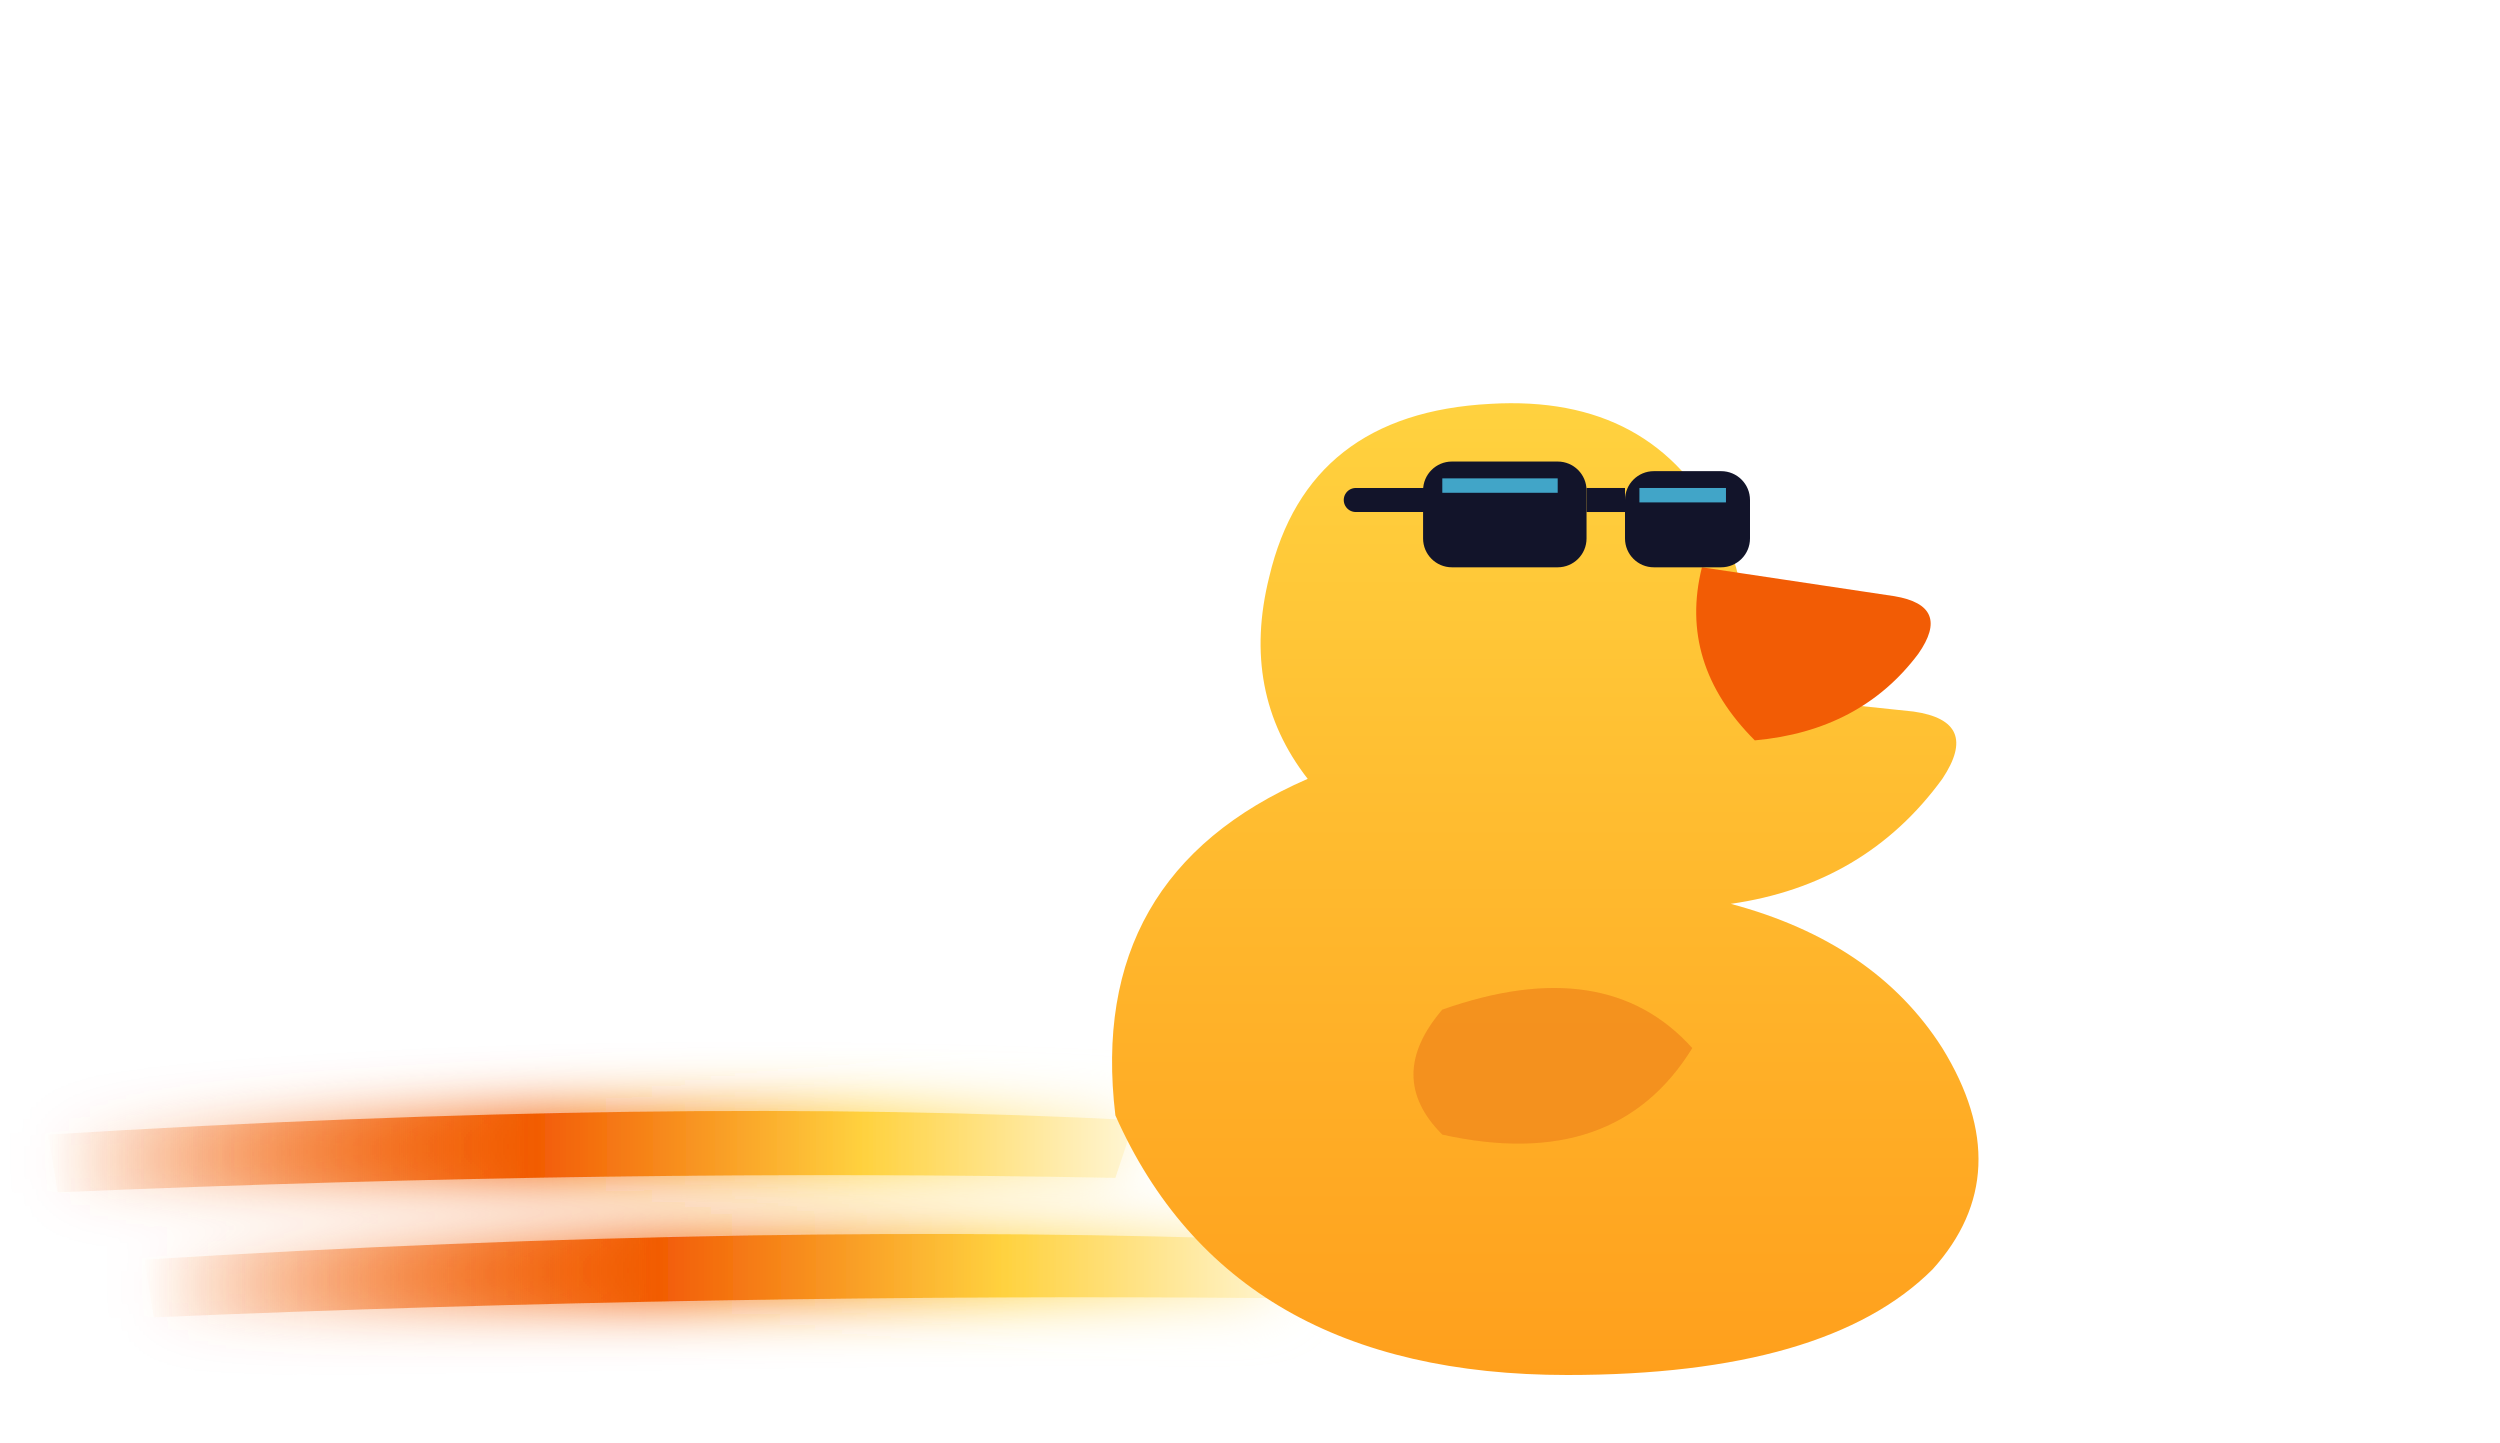
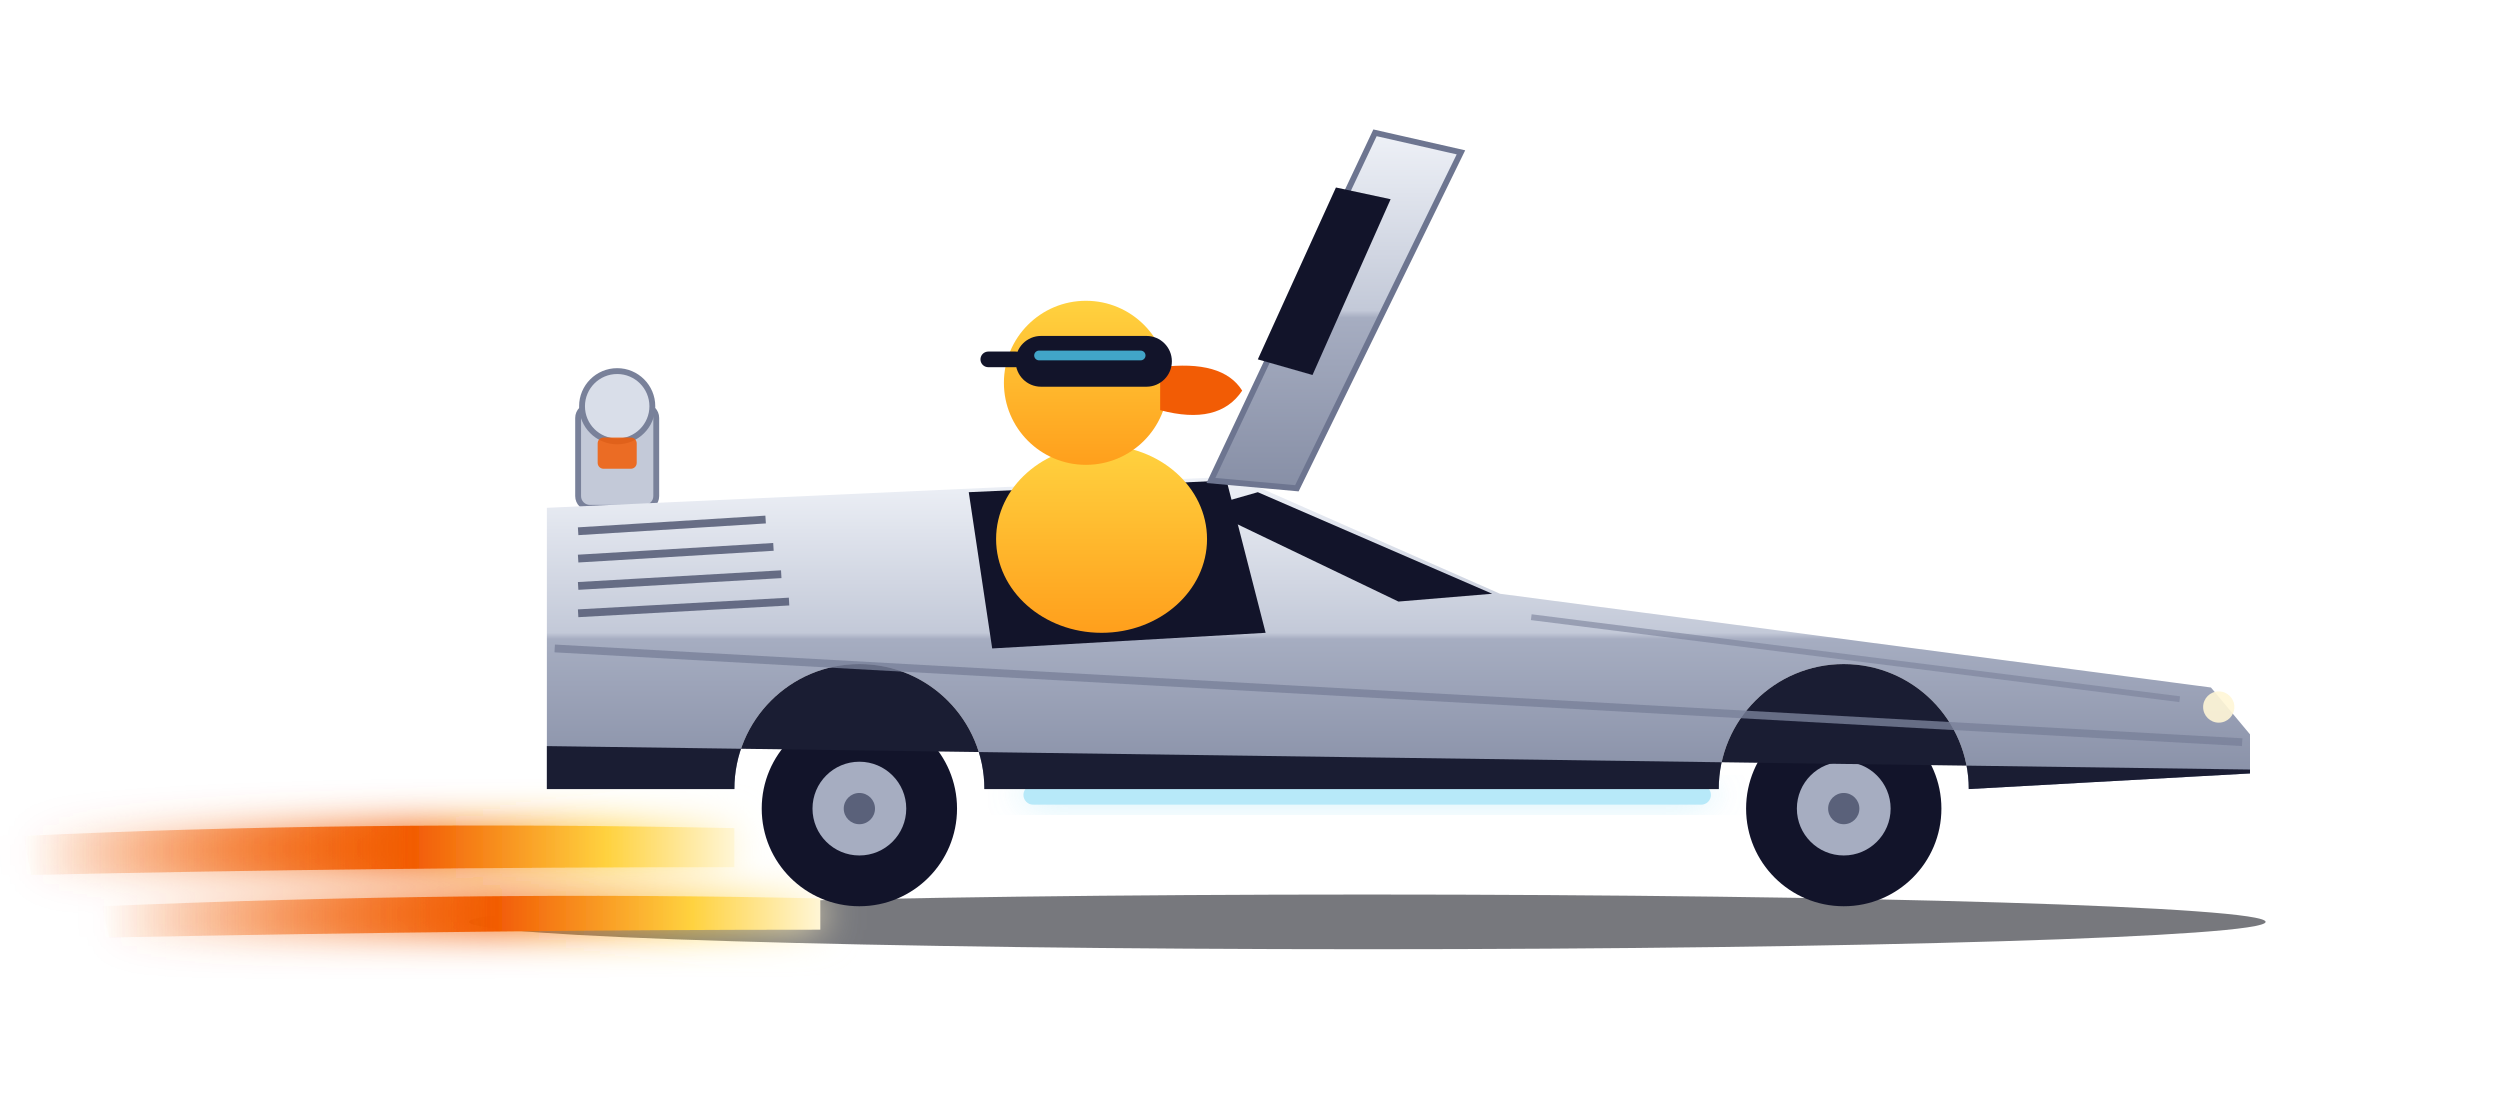
- <svg xmlns="http://www.w3.org/2000/svg" viewBox="0 0 520 300" role="img" aria-label="A duck with 80s sunglasses leaving fire trails">
+ <svg xmlns="http://www.w3.org/2000/svg" viewBox="0 0 640 280" role="img" aria-label="A rubber duck wearing sunglasses drives a DeLorean with its gullwing door open, leaving fire trails">
  <defs>
    <linearGradient id="flame" x1="0" y1="0" x2="1" y2="0">
      <stop offset="0" stop-color="#f25c05" stop-opacity="0" />
-       <stop offset="0.45" stop-color="#f25c05" />
-       <stop offset="0.75" stop-color="#ffd23f" />
+       <stop offset="0.55" stop-color="#f25c05" />
+       <stop offset="0.82" stop-color="#ffd23f" />
      <stop offset="1" stop-color="#fff6d6" />
    </linearGradient>
-     <linearGradient id="body" x1="0" y1="0" x2="0" y2="1">
+     <linearGradient id="chrome" x1="0" y1="0" x2="0" y2="1">
+       <stop offset="0" stop-color="#eef1f7" />
+       <stop offset="0.5" stop-color="#c3c9d8" />
+       <stop offset="0.52" stop-color="#a6adc1" />
+       <stop offset="1" stop-color="#878fa6" />
+     </linearGradient>
+     <linearGradient id="duckbody" x1="0" y1="0" x2="0" y2="1">
      <stop offset="0" stop-color="#ffd23f" />
      <stop offset="1" stop-color="#ff9f1c" />
    </linearGradient>
+     <clipPath id="doorway">
+       <path d="M 246 20 L 314 20 L 324 162 L 254 166 Z" />
+     </clipPath>
    <filter id="glow" x="-50%" y="-50%" width="200%" height="200%">
-       <feGaussianBlur stdDeviation="6" result="b" />
+       <feGaussianBlur stdDeviation="5" result="b" />
      <feMerge>
        <feMergeNode in="b" />
        <feMergeNode in="SourceGraphic" />
      </feMerge>
    </filter>
  </defs>
+   <ellipse cx="350" cy="236" rx="230" ry="7" fill="#070912" opacity="0.55" />
  <g filter="url(#glow)">
-     <path d="M10 236 Q140 228 236 233 L232 245 Q130 243 12 248 Z" fill="url(#flame)" />
-     <path d="M30 262 Q160 254 268 258 L264 270 Q150 269 32 274 Z" fill="url(#flame)" />
+     <path d="M 6 214 Q 90 210 188 212 L 188 222 Q 96 222 8 224 Z" fill="url(#flame)" />
+     <path d="M 26 232 Q 120 228 210 230 L 210 238 Q 130 238 28 240 Z" fill="url(#flame)" />
  </g>
  <g>
-     <path d="M232 232 q-6 -50 40 -70 q-14 -18 -8 -42 q8 -34 46 -36 q34 -2 48 26 q8 16 2 34 l38 4 q14 2 6 14 q-16 22 -44 26 q30 8 44 30 q16 26 -2 46 q-22 22 -76 22 q-70 0 -94 -54 Z" fill="url(#body)" />
-     <path d="M300 210 q34 -12 52 8 q-16 26 -52 18 q-12 -12 0 -26 Z" fill="#f28c1c" opacity="0.85" />
-     <path d="M354 118 l40 6 q12 2 5 12 q-12 16 -34 18 q-16 -16 -11 -36 Z" fill="#f25c05" />
-     <g>
-       <rect x="296" y="96" width="34" height="22" rx="6" fill="#12142a" />
-       <rect x="338" y="98" width="26" height="20" rx="6" fill="#12142a" />
-       <path d="M296 104 h-14" stroke="#12142a" stroke-width="5" stroke-linecap="round" />
-       <path d="M330 104 h8" stroke="#12142a" stroke-width="5" />
-       <path d="M300 101 h24" stroke="#4cc9f0" stroke-width="3" opacity="0.8" />
-       <path d="M341 103 h18" stroke="#4cc9f0" stroke-width="3" opacity="0.8" />
-     </g>
+     <circle cx="220" cy="207" r="25" fill="#12142a" />
+     <circle cx="220" cy="207" r="12" fill="#a6adc1" />
+     <circle cx="220" cy="207" r="4" fill="#5a617a" />
+     <circle cx="472" cy="207" r="25" fill="#12142a" />
+     <circle cx="472" cy="207" r="12" fill="#a6adc1" />
+     <circle cx="472" cy="207" r="4" fill="#5a617a" />
+   </g>
+   <rect x="262" y="201" width="176" height="5" rx="2.5" fill="#4cc9f0" opacity="0.4" filter="url(#glow)" />
+   <g>
+     <rect x="148" y="104" width="20" height="26" rx="3" fill="#c3c9d8" stroke="#79819a" stroke-width="1.5" />
+     <circle cx="158" cy="104" r="9" fill="#d9dee9" stroke="#79819a" stroke-width="1.5" />
+     <rect x="153" y="112" width="10" height="8" rx="1.5" fill="#f25c05" opacity="0.85" />
+   </g>
+   <path d="M 140 130 L 316 122 L 384 152 L 566 176 L 576 188 L 576 198 L 504 202 A 32 32 0 0 0 440 202 L 252 202 A 32 32 0 0 0 188 202 L 140 202 Z" fill="url(#chrome)" />
+   <path d="M 140 191 L 576 197 L 576 198 L 504 202 A 32 32 0 0 0 440 202 L 252 202 A 32 32 0 0 0 188 202 L 140 202 Z" fill="#1a1d33" />
+   <path d="M 142 166 L 574 190" stroke="#79819a" stroke-width="2" opacity="0.8" fill="none" />
+   <path d="M 392 158 L 558 179" stroke="#79819a" stroke-width="1.5" opacity="0.6" fill="none" />
+   <g stroke="#5a617a" stroke-width="2" opacity="0.9">
+     <path d="M 148 136 L 196 133" />
+     <path d="M 148 143 L 198 140" />
+     <path d="M 148 150 L 200 147" />
+     <path d="M 148 157 L 202 154" />
+   </g>
+   <path d="M 322 126 L 382 152 L 358 154 L 308 130 Z" fill="#12142a" />
+   <circle cx="568" cy="181" r="4" fill="#fff6d6" opacity="0.9" />
+   <path d="M 248 126 L 314 123 L 324 162 L 254 166 Z" fill="#12142a" />
+   <g clip-path="url(#doorway)">
+     <ellipse cx="282" cy="138" rx="27" ry="24" fill="url(#duckbody)" />
+     <circle cx="278" cy="98" r="21" fill="url(#duckbody)" />
+   </g>
+   <path d="M 297 94 q 16 -2 21 6 q -6 9 -21 5 Z" fill="#f25c05" />
+   <g>
+     <rect x="260" y="86" width="40" height="13" rx="6.5" fill="#12142a" />
+     <path d="M 260 92 h -7" stroke="#12142a" stroke-width="4" stroke-linecap="round" />
+     <path d="M 266 91 h 26" stroke="#4cc9f0" stroke-width="2.5" opacity="0.8" stroke-linecap="round" />
+   </g>
+   <g>
+     <path d="M 310 123 L 352 34 L 374 39 L 332 125 Z" fill="url(#chrome)" stroke="#6d7590" stroke-width="1.5" />
+     <path d="M 322 92 L 342 48 L 356 51 L 336 96 Z" fill="#12142a" />
  </g>
</svg>
